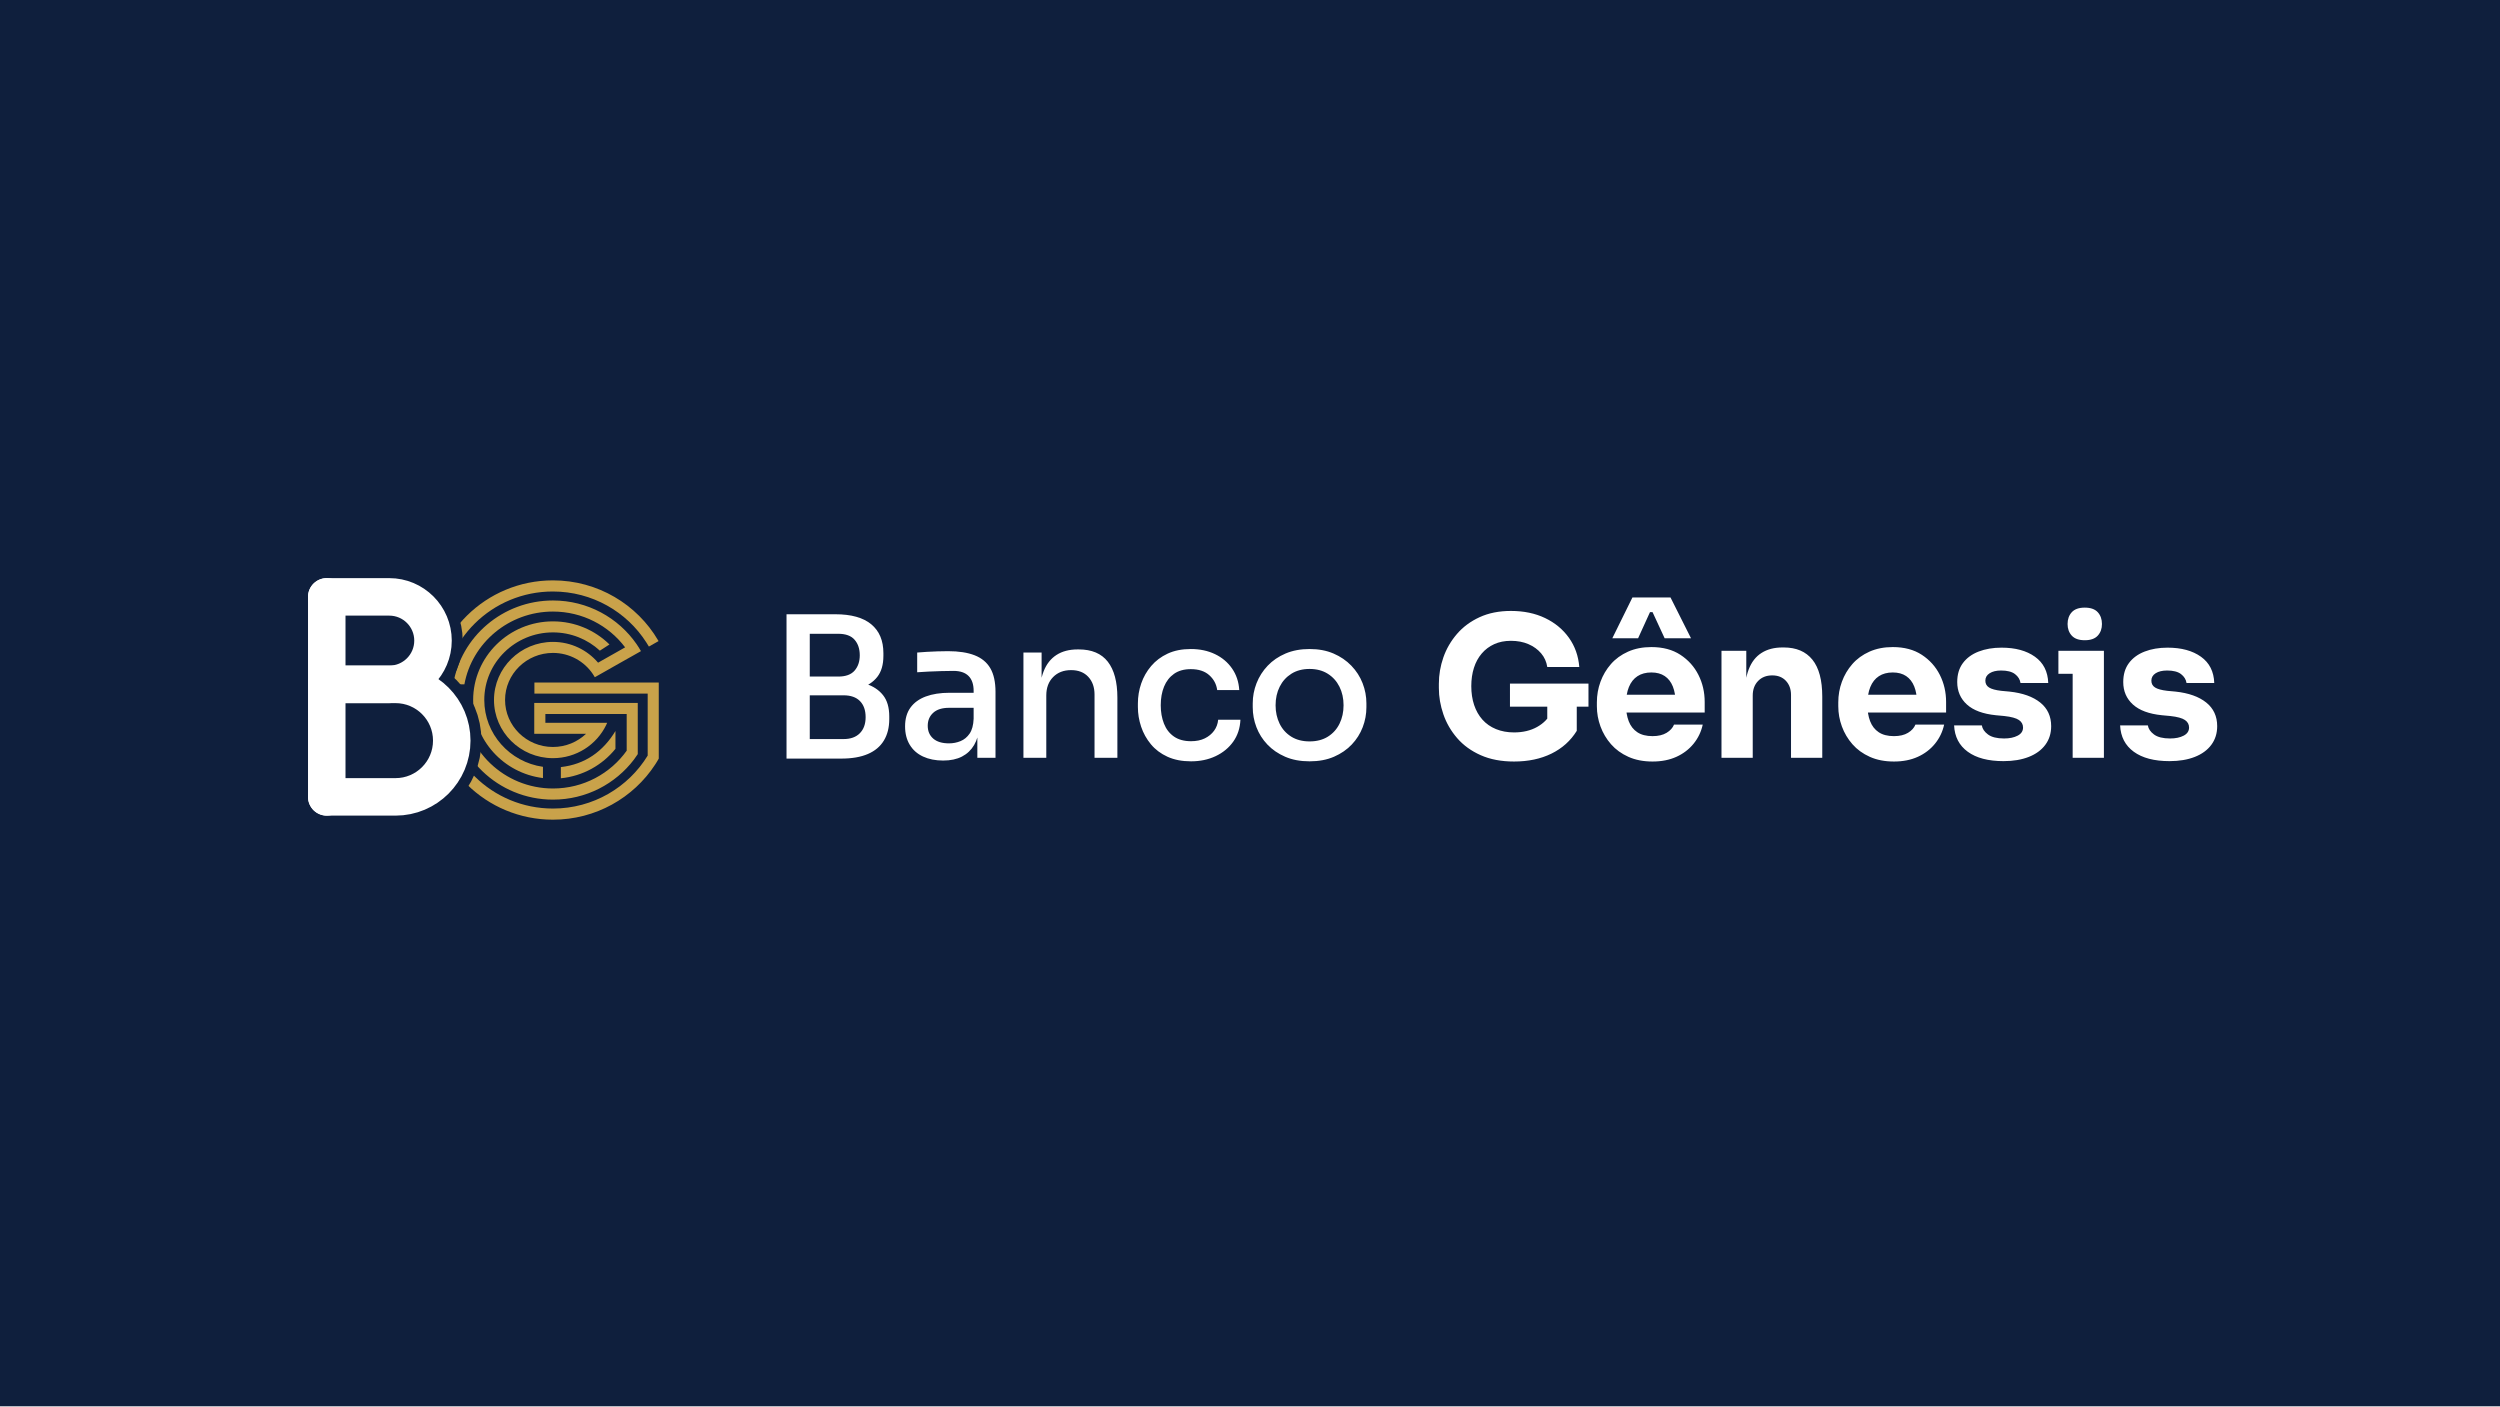
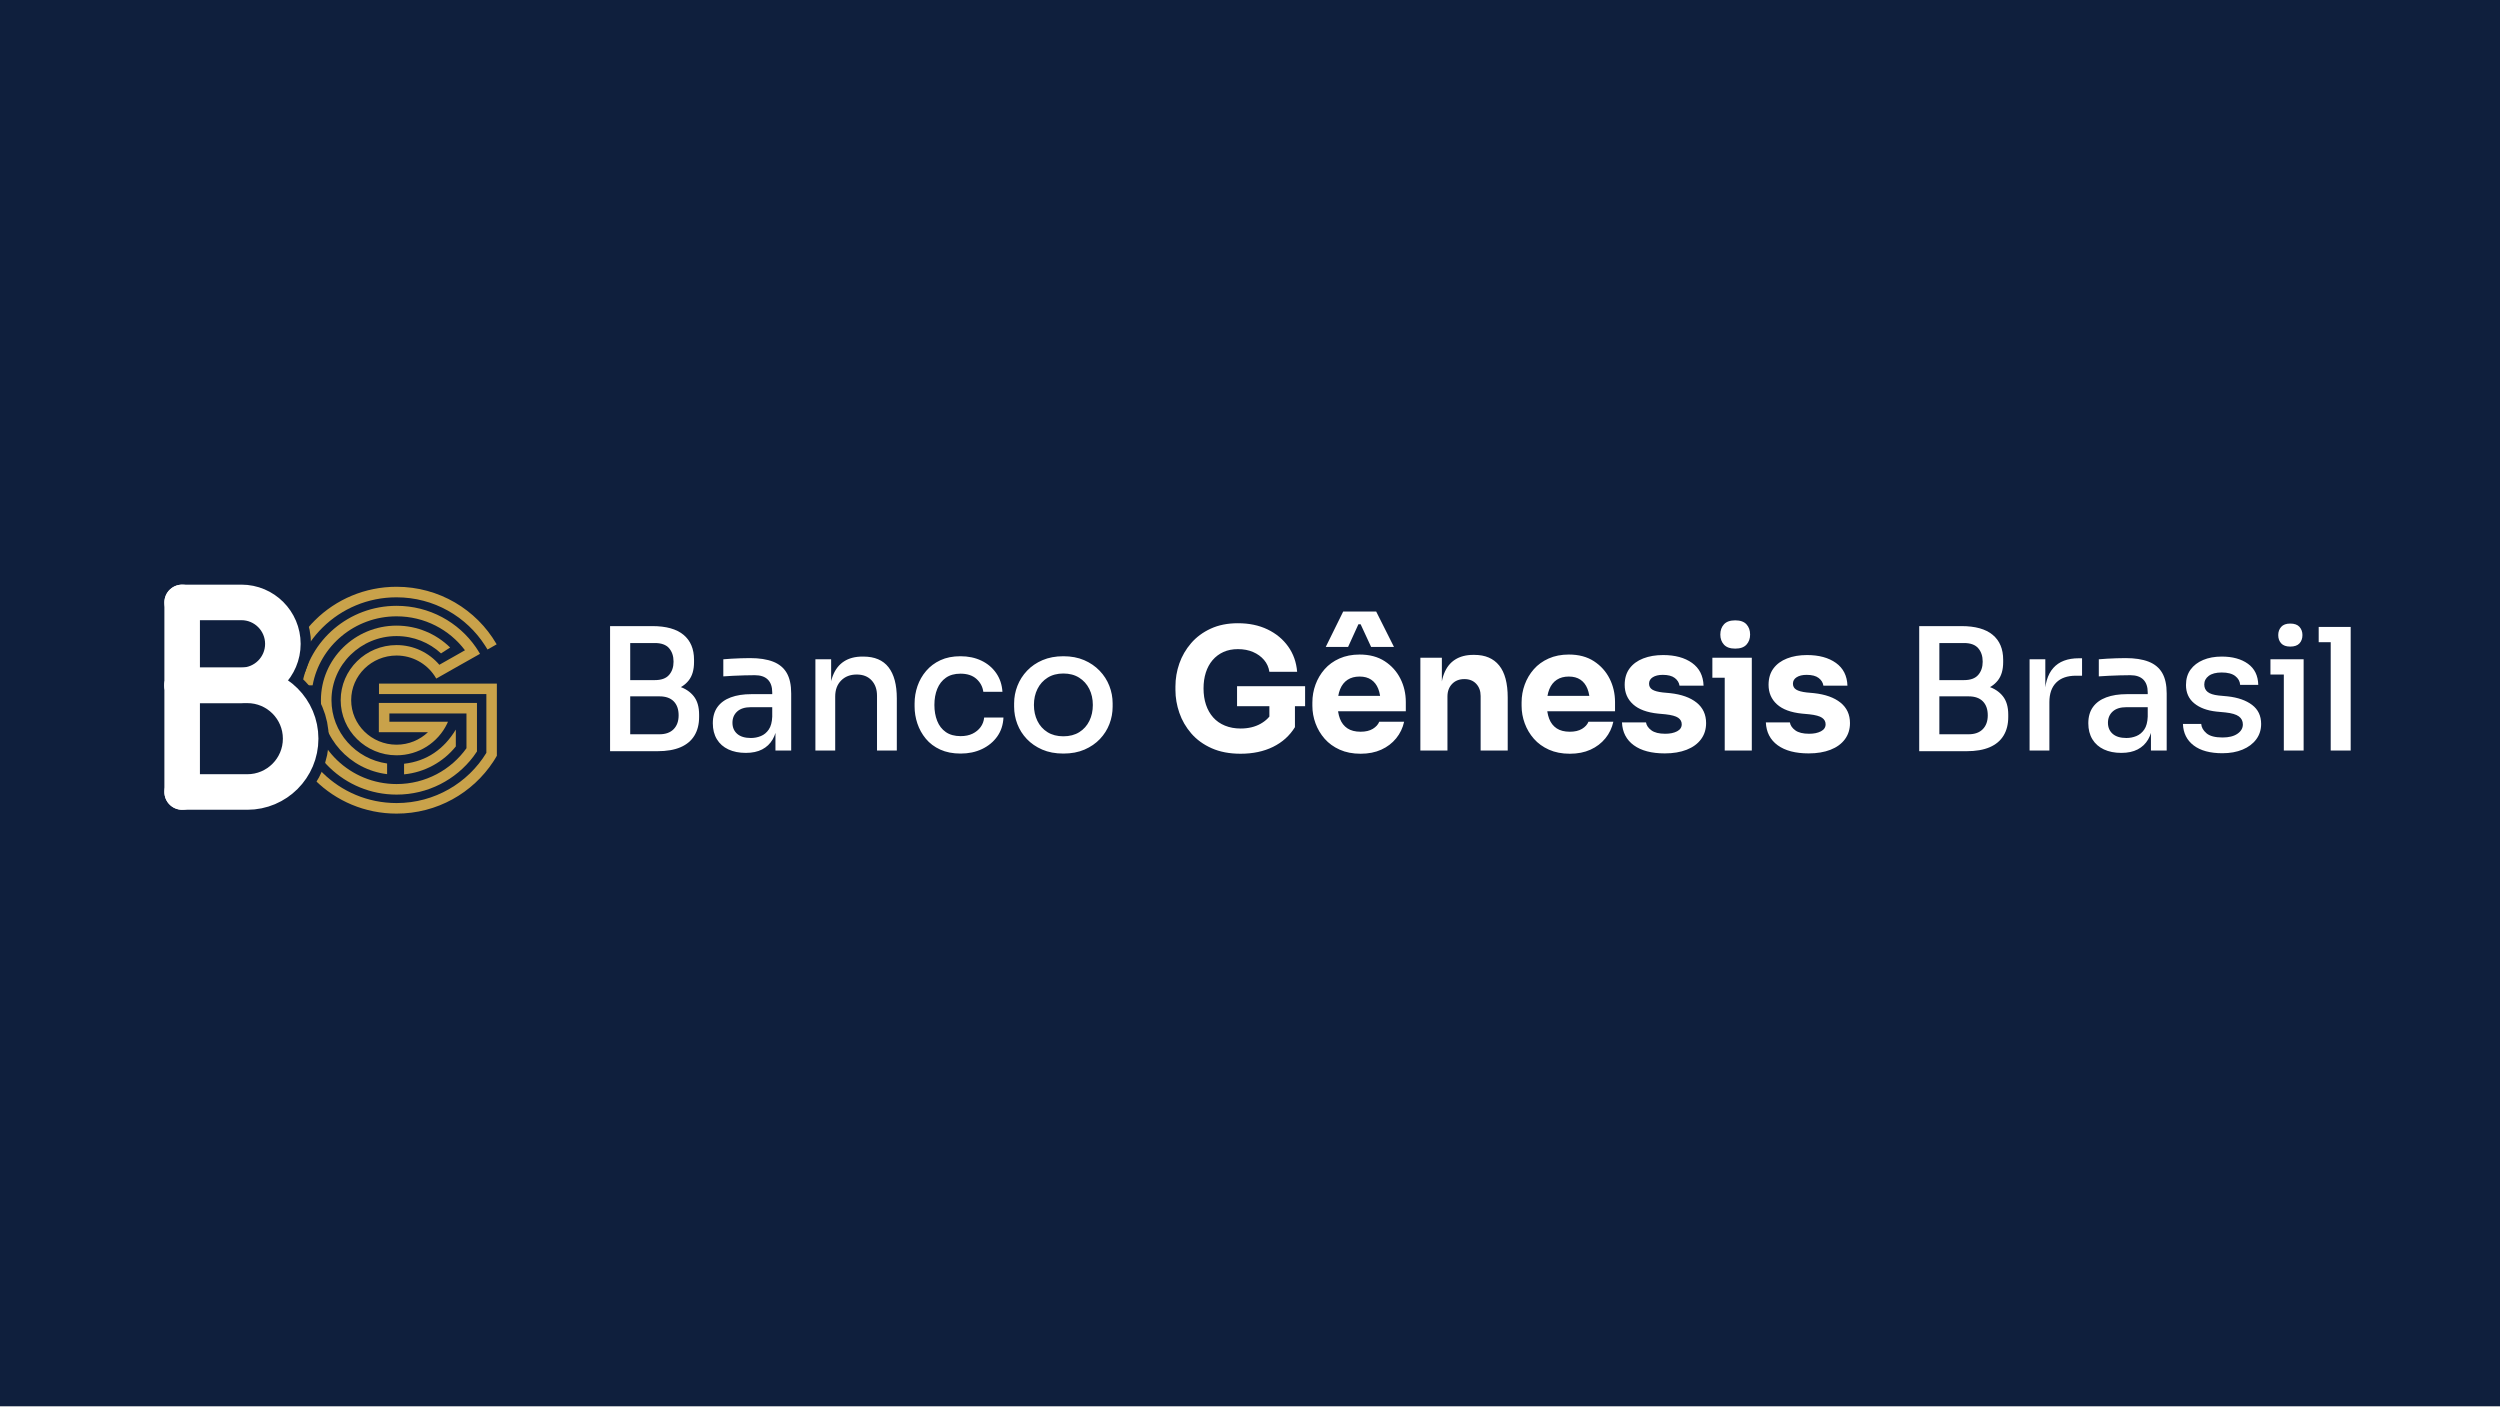
<svg xmlns="http://www.w3.org/2000/svg" width="3840" height="2160" viewBox="0 0 3840 2160">
  <rect width="3840" height="2160" fill="#0f1f3d" />
-   <g transform="translate(425.1,840.0) scale(4.8)">
-     <mask id="m16">
+   <g transform="translate(206.99,852.5) scale(4.55)">
+     <mask id="m26">
      <rect x="-10" y="-10" width="160" height="120" fill="white" />
      <g fill="none" stroke="black" stroke-width="19" stroke-linecap="round" stroke-linejoin="round">
        <path d="M16 16 V80" />
        <path d="M16 16 H36 a14 14 0 0 1 0 28 H16" />
        <path d="M16 44 H38 a18 18 0 0 1 0 36 H16" />
      </g>
    </mask>
-     <g mask="url(#m16)">
+     <g mask="url(#m26)">
      <g transform="translate(44,6) scale(0.16797)" fill="#c9a24a">
        <path d="M279.3,383.8v21.3c42-4.1,79.1-25.2,104-56.1v-33.9C359.8,353.9,325.6,378.6,279.3,383.8z M264.2,106.2 c-83.8,0-152,67.2-152,149.8c0,76.3,58.1,139.5,133,148.7v-21.4c-63.2-9-111.8-62.8-111.8-127.4c0-71,58.7-128.7,130.8-128.7 c34.5,0,66,13.2,89.4,34.8l18.3-11.8C344.3,123.1,306.2,106.2,264.2,106.2z" />
        <path d="M465.8,222.7v145c-2.2,4-4.7,7.9-7.2,11.8c-41.2,62.8-112.9,104.5-194.4,104.5 c-127.5,0-231.3-102.2-231.3-228c0-125.7,103.8-227.9,231.3-227.9c85.5,0,160.4,46,200.4,114.3c0.3,0.5,0.5,0.9,0.8,1.4 l-18.4,10.4c-1.6-2.7-3.2-5.3-4.9-7.9c-37.2-58.2-103.1-97-178-97C148.4,49.2,54.1,142,54.1,256c0,114,94.3,206.8,210.2,206.8 c76.5,0,143.6-40.5,180.4-100.9V243.8H228.9v-21.1H465.8z" />
        <path d="M228.7,261.6h197.1v97.5c-2.3,3.5-4.7,6.9-7.2,10.3c-35.1,46.3-91.2,76.4-154.3,76.4 c-104.7,0-190.2-82.9-192.4-185.6h21.1c2.3,91,78.3,164.4,171.3,164.4c58.1,0,109.6-28.6,140.6-72.3l-0.2-0.3v-69.3H249.8v16.7 h117.7c-0.6,1.4-1.3,2.9-1.9,4.3c-18.1,37.3-56.7,63.1-101.4,63.1c-61.9,0-112.3-49.7-112.3-110.8c0-61.1,50.4-110.7,112.3-110.7 c34.5,0,65.3,15.4,86,39.6l16.2-9.2l18.6-10.5l16.7-9.5c-31.2-41.4-81.2-68.2-137.5-68.2c-84.1,0-154.3,60-168.7,138.7H74.2 c14.5-90.5,94.3-159.8,190.1-159.8c66.1,0,124.5,33,159.2,83.1c3,4.4,5.8,8.8,8.4,13.4l-18.4,10.4l-16.7,9.4l-18.4,10.4l-16,9.1 L344,212.6c-1.1-2-2.3-3.9-3.6-5.8c-16.3-24.4-44.4-40.5-76.2-40.5c-50.3,0-91.2,40.2-91.2,89.6c0,49.4,40.9,89.6,91.2,89.6 c24.5,0,46.7-9.6,63.1-25.1h-98.7V261.6z" />
      </g>
    </g>
    <g fill="none" stroke="#ffffff" stroke-width="12" stroke-linecap="round" stroke-linejoin="round">
      <path d="M16 16 V80" />
      <path d="M16 16 H36 a14 14 0 0 1 0 28 H16" />
      <path d="M16 44 H38 a18 18 0 0 1 0 36 H16" />
    </g>
  </g>
-   <path fill="#ffffff" d="M1237.8 1165.2V1135.2H1295.7Q1311.9 1135.2 1320.75 1126.2Q1329.6 1117.2 1329.6 1101.6Q1329.6 1085.7 1320.9 1076.85Q1312.2 1068.0 1295.7 1068.0H1237.8V1045.2H1292.1Q1313.7 1045.2 1330.2 1050.45Q1346.7 1055.7 1356.3 1067.7Q1365.9 1079.7 1365.9 1100.4V1104.6Q1365.9 1123.8 1357.65 1137.45Q1349.4 1151.1 1333.05 1158.15Q1316.7 1165.2 1292.1 1165.2ZM1208.1 1165.2V943.5H1243.8V1165.2ZM1237.8 1061.7V1039.2H1287.6Q1304.7 1039.2 1312.65 1030.05Q1320.6 1020.9 1320.6 1006.5Q1320.6 991.8 1312.65 982.65Q1304.7 973.5 1287.6 973.5H1237.8V943.5H1283.1Q1319.7 943.5 1338.3 958.95Q1356.9 974.4 1356.9 1003.2V1007.4Q1356.9 1027.8 1347.45 1039.8Q1338 1051.8 1321.35 1056.75Q1304.7 1061.7 1283.1 1061.7Z M1501.2 1164.0V1115.7H1495.5V1061.1Q1495.5 1046.1 1487.7 1038.3Q1479.9 1030.5 1464.6 1030.5Q1456.2 1030.5 1446.0 1030.8Q1435.8 1031.1 1426.05 1031.55Q1416.3 1032.0 1408.8 1032.6V1002.3Q1415.4 1001.7 1423.35 1001.25Q1431.3 1000.8 1439.85 1000.5Q1448.4 1000.2 1456.2 1000.2Q1480.8 1000.2 1497.0 1006.5Q1513.2 1012.8 1521.15 1026.45Q1529.1 1040.1 1529.1 1062.9V1164.0ZM1448.7 1168.2Q1431 1168.2 1417.8 1162.05Q1404.6 1155.9 1397.4 1144.05Q1390.2 1132.2 1390.2 1115.7Q1390.2 1098.3 1398.45 1086.9Q1406.7 1075.5 1422.0 1069.8Q1437.3 1064.1 1458.6 1064.1H1499.1V1087.2H1457.7Q1441.8 1087.2 1433.4 1094.85Q1425 1102.5 1425 1114.8Q1425 1127.1 1433.4 1134.45Q1441.8 1141.8 1457.7 1141.8Q1467 1141.8 1475.4 1138.35Q1483.8 1134.9 1489.35 1126.8Q1494.9 1118.7 1495.5 1104.0L1504.5 1115.7Q1503 1132.8 1496.25 1144.35Q1489.5 1155.9 1477.65 1162.05Q1465.8 1168.2 1448.7 1168.2Z M1572 1164.0V1002.3H1599.9V1071.6H1596.6Q1596.6 1047.6 1603.05 1031.1Q1609.5 1014.6 1622.7 1006.05Q1635.9 997.5 1655.4 997.5H1656.9Q1686.9 997.5 1701.6 1016.4Q1716.3 1035.3 1716.3 1071.6V1164.0H1681.2V1066.8Q1681.2 1050.0 1671.6 1039.65Q1662 1029.3 1645.2 1029.3Q1628.1 1029.3 1617.6 1039.95Q1607.1 1050.6 1607.1 1068.3V1164.0Z M1829.4 1169.4Q1808.7 1169.4 1793.25 1162.35Q1777.8 1155.3 1767.75 1143.15Q1757.7 1131.0 1752.75 1116.15Q1747.8 1101.3 1747.8 1086.0V1080.6Q1747.8 1064.7 1752.9 1049.85Q1758 1035.0 1768.2 1023.0Q1778.4 1011.0 1793.55 1003.95Q1808.7 996.9 1829.1 996.9Q1849.8 996.9 1866.15 1004.7Q1882.5 1012.5 1892.4 1026.75Q1902.3 1041.0 1903.5 1059.9H1869.6Q1867.8 1046.4 1857.45 1037.1Q1847.1 1027.8 1829.1 1027.8Q1813.5 1027.8 1803.3 1035.0Q1793.1 1042.2 1788.0 1054.65Q1782.9 1067.1 1782.9 1083.3Q1782.9 1098.9 1787.85 1111.5Q1792.8 1124.1 1803.15 1131.3Q1813.5 1138.5 1829.4 1138.5Q1841.7 1138.5 1850.55 1134.15Q1859.4 1129.8 1864.8 1122.45Q1870.2 1115.1 1871.1 1105.5H1905.3Q1904.4 1125.0 1894.2 1139.25Q1884 1153.5 1867.2 1161.45Q1850.4 1169.4 1829.4 1169.4Z M2011.5 1169.4Q1990.2 1169.4 1974.0 1162.35Q1957.8 1155.3 1946.7 1143.6Q1935.6 1131.9 1929.9 1117.05Q1924.2 1102.2 1924.2 1086.3V1080.3Q1924.2 1064.4 1930.05 1049.4Q1935.9 1034.4 1947.15 1022.55Q1958.4 1010.7 1974.6 1003.8Q1990.8 996.9 2011.5 996.9Q2032.2 996.9 2048.25 1003.8Q2064.3 1010.7 2075.7 1022.55Q2087.1 1034.4 2092.95 1049.4Q2098.8 1064.4 2098.8 1080.3V1086.3Q2098.8 1102.2 2093.1 1117.05Q2087.4 1131.9 2076.3 1143.6Q2065.2 1155.3 2049.0 1162.35Q2032.8 1169.4 2011.5 1169.4ZM2011.5 1138.8Q2028.0 1138.8 2039.7 1131.45Q2051.4 1124.1 2057.55 1111.5Q2063.7 1098.9 2063.7 1083.3Q2063.7 1067.4 2057.4 1054.8Q2051.1 1042.2 2039.4 1034.85Q2027.7 1027.5 2011.5 1027.5Q1995.3 1027.5 1983.6 1034.85Q1971.9 1042.2 1965.6 1054.8Q1959.3 1067.4 1959.3 1083.3Q1959.3 1098.9 1965.45 1111.5Q1971.6 1124.1 1983.3 1131.45Q1995.0 1138.8 2011.5 1138.8Z" />
-   <path fill="#ffffff" d="M2325.6 1169.7Q2296.2 1169.7 2274.3 1159.95Q2252.4 1150.2 2238.15 1133.7Q2223.9 1117.2 2217.0 1097.1Q2210.1 1077.0 2210.1 1056.9V1050.3Q2210.1 1029.6 2217.0 1009.8Q2223.9 990.0 2237.85 973.8Q2251.8 957.6 2272.65 948.0Q2293.5 938.4 2320.8 938.4Q2350.5 938.4 2373.3 949.35Q2396.1 960.3 2409.9 979.65Q2423.7 999.0 2425.8 1024.5H2376.6Q2374.8 1012.5 2367.15 1003.5Q2359.5 994.5 2347.65 989.4Q2335.8 984.3 2320.8 984.3Q2306.4 984.3 2295.15 989.4Q2283.9 994.5 2275.95 1003.8Q2268.0 1013.1 2263.95 1025.85Q2259.9 1038.6 2259.9 1053.9Q2259.9 1069.8 2264.25 1082.85Q2268.6 1095.9 2277.0 1105.35Q2285.4 1114.8 2297.85 1119.9Q2310.3 1125.0 2325.6 1125.0Q2346.0 1125.0 2361.0 1116.6Q2376.0 1108.2 2382.6 1094.4L2376.6 1128.0V1075.8H2421.9V1122.6Q2407.8 1145.4 2383.05 1157.55Q2358.3 1169.7 2325.6 1169.7ZM2319.3 1085.4V1050.0H2439.9V1085.4Z M2538.3 1169.7Q2517.3 1169.7 2501.25 1162.5Q2485.2 1155.3 2474.55 1143.15Q2463.9 1131.0 2458.35 1115.85Q2452.8 1100.7 2452.8 1084.8V1078.8Q2452.8 1062.3 2458.35 1047.15Q2463.9 1032.0 2474.4 1020.0Q2484.9 1008.0 2500.65 1000.95Q2516.4 993.9 2536.5 993.9Q2562.9 993.9 2581.05 1005.75Q2599.2 1017.6 2608.8 1036.65Q2618.4 1055.7 2618.4 1078.2V1094.4H2472.9V1067.1H2589.3L2573.7 1079.7Q2573.7 1065.0 2569.5 1054.5Q2565.3 1044.0 2557.05 1038.45Q2548.8 1032.9 2536.5 1032.9Q2523.9 1032.9 2515.2 1038.6Q2506.5 1044.3 2502.0 1055.25Q2497.5 1066.2 2497.5 1082.1Q2497.5 1096.8 2501.7 1107.75Q2505.9 1118.7 2514.9 1124.7Q2523.9 1130.7 2538.3 1130.7Q2551.5 1130.7 2559.9 1125.6Q2568.3 1120.5 2571.3 1113.0H2615.4Q2611.8 1129.5 2601.3 1142.4Q2590.8 1155.3 2574.9 1162.5Q2559.0 1169.7 2538.3 1169.7ZM2476.5 980.4 2507.4 917.7H2565.9L2597.4 980.4H2556.9L2538.3 940.2H2534.4L2516.1 980.4Z M2644.2 1164.0V999.6H2682.3V1070.1H2679.6Q2679.6 1044.9 2686.05 1028.1Q2692.5 1011.3 2705.7 1002.9Q2718.9 994.5 2737.8 994.5H2739.9Q2768.7 994.5 2783.85 1013.25Q2799 1032.0 2799 1070.1V1164.0H2751V1067.4Q2751 1054.2 2743.2 1045.8Q2735.4 1037.4 2722.2 1037.4Q2708.7 1037.4 2700.45 1045.95Q2692.2 1054.5 2692.2 1068.3V1164.0Z M2909.1 1169.7Q2888.1 1169.7 2872.05 1162.5Q2856 1155.3 2845.35 1143.15Q2834.7 1131.0 2829.15 1115.85Q2823.6 1100.7 2823.6 1084.8V1078.8Q2823.6 1062.3 2829.15 1047.15Q2834.7 1032.0 2845.2 1020.0Q2855.7 1008.0 2871.45 1000.95Q2887.2 993.9 2907.3 993.9Q2933.7 993.9 2951.85 1005.75Q2970 1017.6 2979.6 1036.65Q2989.2 1055.7 2989.2 1078.2V1094.4H2843.7V1067.1H2960.1L2944.5 1079.7Q2944.5 1065.0 2940.3 1054.5Q2936.1 1044.0 2927.85 1038.45Q2919.6 1032.9 2907.3 1032.9Q2894.7 1032.9 2886.0 1038.6Q2877.3 1044.3 2872.8 1055.25Q2868.3 1066.2 2868.3 1082.1Q2868.3 1096.8 2872.5 1107.75Q2876.7 1118.7 2885.7 1124.7Q2894.7 1130.7 2909.1 1130.7Q2922.3 1130.7 2930.7 1125.6Q2939.1 1120.5 2942.1 1113.0H2986.2Q2982.6 1129.5 2972.1 1142.4Q2961.6 1155.3 2945.7 1162.5Q2929.8 1169.7 2909.1 1169.7Z M3077.4 1169.1Q3042.3 1169.1 3022.5 1154.7Q3002.7 1140.3 3001.5 1114.2H3044.1Q3045.3 1122.0 3053.55 1128.15Q3061.8 1134.3 3078.3 1134.3Q3090.9 1134.3 3099.15 1129.95Q3107.4 1125.6 3107.4 1117.5Q3107.4 1110.3 3101.1 1105.95Q3094.8 1101.6 3078.6 1099.8L3065.7 1098.6Q3036 1095.6 3021.15 1082.1Q3006.3 1068.6 3006.3 1047.6Q3006.3 1030.2 3015 1018.5Q3023.7 1006.8 3039.15 1000.8Q3054.6 994.8 3074.4 994.8Q3106.2 994.8 3125.7 1008.75Q3145.2 1022.7 3146.1 1049.1H3103.5Q3102.3 1041.0 3095.1 1035.45Q3087.9 1029.9 3073.8 1029.9Q3062.7 1029.9 3056.1 1034.1Q3049.5 1038.3 3049.5 1045.5Q3049.5 1052.4 3055.2 1056.0Q3060.9 1059.6 3073.8 1061.1L3086.7 1062.3Q3117 1065.6 3133.8 1079.1Q3150.6 1092.6 3150.6 1115.4Q3150.6 1131.9 3141.6 1144.05Q3132.6 1156.2 3116.1 1162.65Q3099.6 1169.1 3077.4 1169.1Z M3183.6 1164.0V999.6H3231.6V1164.0ZM3161.7 1035.0V999.6H3231.6V1035.0ZM3202.2 983.4Q3188.7 983.4 3182.25 976.35Q3175.8 969.3 3175.8 958.5Q3175.8 947.4 3182.25 940.35Q3188.7 933.3 3202.2 933.3Q3215.7 933.3 3222.15 940.35Q3228.6 947.4 3228.6 958.5Q3228.6 969.3 3222.15 976.35Q3215.7 983.4 3202.2 983.4Z M3332.4 1169.1Q3297.3 1169.1 3277.5 1154.7Q3257.7 1140.3 3256.5 1114.2H3299.1Q3300.3 1122.0 3308.55 1128.15Q3316.8 1134.3 3333.3 1134.3Q3345.9 1134.3 3354.15 1129.95Q3362.4 1125.6 3362.4 1117.5Q3362.4 1110.3 3356.1 1105.95Q3349.8 1101.6 3333.6 1099.8L3320.7 1098.6Q3291 1095.6 3276.15 1082.1Q3261.3 1068.6 3261.3 1047.6Q3261.3 1030.2 3270 1018.5Q3278.7 1006.8 3294.15 1000.8Q3309.6 994.8 3329.4 994.8Q3361.2 994.8 3380.7 1008.75Q3400.2 1022.7 3401.1 1049.1H3358.5Q3357.3 1041.0 3350.1 1035.45Q3342.9 1029.9 3328.8 1029.9Q3317.7 1029.9 3311.1 1034.1Q3304.5 1038.3 3304.5 1045.5Q3304.5 1052.4 3310.2 1056.0Q3315.9 1059.6 3328.8 1061.1L3341.7 1062.3Q3372 1065.6 3388.8 1079.1Q3405.6 1092.6 3405.6 1115.4Q3405.6 1131.9 3396.6 1144.05Q3387.6 1156.2 3371.1 1162.65Q3354.6 1169.1 3332.4 1169.1Z" />
+   <path fill="#ffffff" d="M962.81 1153.84V1127.84H1012.99Q1027.03 1127.84 1034.7 1120.04Q1042.37 1112.24 1042.37 1098.72Q1042.37 1084.94 1034.83 1077.27Q1027.29 1069.6 1012.99 1069.6H962.81V1049.84H1009.87Q1028.59 1049.84 1042.89 1054.39Q1057.19 1058.94 1065.51 1069.34Q1073.83 1079.74 1073.83 1097.68V1101.32Q1073.83 1117.96 1066.68 1129.79Q1059.53 1141.62 1045.36 1147.73Q1031.19 1153.84 1009.87 1153.84ZM937.07 1153.84V961.7H968.01V1153.84ZM962.81 1064.14V1044.64H1005.97Q1020.79 1044.64 1027.68 1036.71Q1034.57 1028.78 1034.57 1016.3Q1034.57 1003.56 1027.68 995.63Q1020.79 987.7 1005.97 987.7H962.81V961.7H1002.07Q1033.79 961.7 1049.91 975.09Q1066.03 988.48 1066.03 1013.44V1017.08Q1066.03 1034.76 1057.84 1045.16Q1049.65 1055.56 1035.22 1059.85Q1020.79 1064.14 1002.07 1064.14Z M1191.09 1152.8V1110.94H1186.15V1063.62Q1186.15 1050.62 1179.39 1043.86Q1172.63 1037.1 1159.37 1037.1Q1152.09 1037.1 1143.25 1037.36Q1134.41 1037.62 1125.96 1038.01Q1117.51 1038.4 1111.01 1038.92V1012.66Q1116.73 1012.14 1123.62 1011.75Q1130.51 1011.36 1137.92 1011.1Q1145.33 1010.84 1152.09 1010.84Q1173.41 1010.84 1187.45 1016.3Q1201.49 1021.76 1208.38 1033.59Q1215.27 1045.42 1215.27 1065.18V1152.8ZM1145.59 1156.44Q1130.25 1156.44 1118.81 1151.11Q1107.37 1145.78 1101.13 1135.51Q1094.89 1125.24 1094.89 1110.94Q1094.89 1095.86 1102.04 1085.98Q1109.19 1076.1 1122.45 1071.16Q1135.71 1066.22 1154.17 1066.22H1189.27V1086.24H1153.39Q1139.61 1086.24 1132.33 1092.87Q1125.05 1099.5 1125.05 1110.16Q1125.05 1120.82 1132.33 1127.19Q1139.61 1133.56 1153.39 1133.56Q1161.45 1133.56 1168.73 1130.57Q1176.01 1127.58 1180.82 1120.56Q1185.63 1113.54 1186.15 1100.8L1193.95 1110.94Q1192.65 1125.76 1186.8 1135.77Q1180.95 1145.78 1170.68 1151.11Q1160.41 1156.44 1145.59 1156.44Z M1252.45 1152.8V1012.66H1276.63V1072.72H1273.77Q1273.77 1051.92 1279.36 1037.62Q1284.95 1023.32 1296.39 1015.91Q1307.83 1008.5 1324.73 1008.5H1326.03Q1352.03 1008.5 1364.77 1024.88Q1377.51 1041.26 1377.51 1072.72V1152.8H1347.09V1068.56Q1347.09 1054.0 1338.77 1045.03Q1330.45 1036.06 1315.89 1036.06Q1301.07 1036.06 1291.97 1045.29Q1282.87 1054.52 1282.87 1069.86V1152.8Z M1475.53 1157.48Q1457.59 1157.48 1444.2 1151.37Q1430.81 1145.26 1422.1 1134.73Q1413.39 1124.2 1409.1 1111.33Q1404.81 1098.46 1404.81 1085.2V1080.52Q1404.81 1066.74 1409.23 1053.87Q1413.65 1041.0 1422.49 1030.6Q1431.33 1020.2 1444.46 1014.09Q1457.59 1007.98 1475.27 1007.98Q1493.21 1007.98 1507.38 1014.74Q1521.55 1021.5 1530.13 1033.85Q1538.71 1046.2 1539.75 1062.58H1510.37Q1508.81 1050.88 1499.84 1042.82Q1490.87 1034.76 1475.27 1034.76Q1461.75 1034.76 1452.91 1041.0Q1444.07 1047.24 1439.65 1058.03Q1435.23 1068.82 1435.23 1082.86Q1435.23 1096.38 1439.52 1107.3Q1443.81 1118.22 1452.78 1124.46Q1461.75 1130.7 1475.53 1130.7Q1486.19 1130.7 1493.86 1126.93Q1501.53 1123.16 1506.21 1116.79Q1510.89 1110.42 1511.67 1102.1H1541.31Q1540.53 1119.0 1531.69 1131.35Q1522.85 1143.7 1508.29 1150.59Q1493.73 1157.48 1475.53 1157.48Z M1633.35 1157.48Q1614.89 1157.48 1600.85 1151.37Q1586.81 1145.26 1577.19 1135.12Q1567.57 1124.98 1562.63 1112.11Q1557.69 1099.24 1557.69 1085.46V1080.26Q1557.69 1066.48 1562.76 1053.48Q1567.83 1040.48 1577.58 1030.21Q1587.33 1019.94 1601.37 1013.96Q1615.41 1007.98 1633.35 1007.98Q1651.29 1007.98 1665.2 1013.96Q1679.11 1019.94 1688.99 1030.21Q1698.87 1040.48 1703.94 1053.48Q1709.01 1066.48 1709.01 1080.26V1085.46Q1709.01 1099.24 1704.07 1112.11Q1699.13 1124.98 1689.51 1135.12Q1679.89 1145.26 1665.85 1151.37Q1651.81 1157.48 1633.35 1157.48ZM1633.35 1130.96Q1647.65 1130.96 1657.79 1124.59Q1667.93 1118.22 1673.26 1107.3Q1678.59 1096.38 1678.59 1082.86Q1678.59 1069.08 1673.13 1058.16Q1667.67 1047.24 1657.53 1040.87Q1647.39 1034.5 1633.35 1034.5Q1619.31 1034.5 1609.17 1040.87Q1599.03 1047.24 1593.57 1058.16Q1588.11 1069.08 1588.11 1082.86Q1588.11 1096.38 1593.44 1107.3Q1598.77 1118.22 1608.91 1124.59Q1619.05 1130.96 1633.35 1130.96Z" />
+   <path fill="#ffffff" d="M1905.57 1157.74Q1880.09 1157.74 1861.11 1149.29Q1842.13 1140.84 1829.78 1126.54Q1817.43 1112.24 1811.45 1094.82Q1805.47 1077.4 1805.47 1059.98V1054.26Q1805.47 1036.32 1811.45 1019.16Q1817.43 1002.0 1829.52 987.96Q1841.61 973.92 1859.68 965.6Q1877.75 957.28 1901.41 957.28Q1927.15 957.28 1946.91 966.77Q1966.67 976.26 1978.63 993.03Q1990.59 1009.8 1992.41 1031.9H1949.77Q1948.21 1021.5 1941.58 1013.7Q1934.95 1005.9 1924.68 1001.48Q1914.41 997.06 1901.41 997.06Q1888.93 997.06 1879.18 1001.48Q1869.43 1005.9 1862.54 1013.96Q1855.65 1022.02 1852.14 1033.07Q1848.63 1044.12 1848.63 1057.38Q1848.63 1071.16 1852.4 1082.47Q1856.17 1093.78 1863.45 1101.97Q1870.73 1110.16 1881.52 1114.58Q1892.31 1119.0 1905.57 1119.0Q1923.25 1119.0 1936.25 1111.72Q1949.25 1104.44 1954.97 1092.48L1949.77 1121.6V1076.36H1989.03V1116.92Q1976.81 1136.68 1955.36 1147.21Q1933.91 1157.74 1905.57 1157.74ZM1900.11 1084.68V1054.0H2004.63V1084.68Z M2089.91 1157.74Q2071.71 1157.74 2057.8 1151.5Q2043.89 1145.26 2034.66 1134.73Q2025.43 1124.2 2020.62 1111.07Q2015.81 1097.94 2015.81 1084.16V1078.96Q2015.81 1064.66 2020.62 1051.53Q2025.43 1038.4 2034.53 1028.0Q2043.63 1017.6 2057.28 1011.49Q2070.93 1005.38 2088.35 1005.38Q2111.23 1005.38 2126.96 1015.65Q2142.69 1025.92 2151.01 1042.43Q2159.33 1058.94 2159.33 1078.44V1092.48H2033.23V1068.82H2134.11L2120.59 1079.74Q2120.59 1067.0 2116.95 1057.9Q2113.31 1048.8 2106.16 1043.99Q2099.01 1039.18 2088.35 1039.18Q2077.43 1039.18 2069.89 1044.12Q2062.35 1049.06 2058.45 1058.55Q2054.55 1068.04 2054.55 1081.82Q2054.55 1094.56 2058.19 1104.05Q2061.83 1113.54 2069.63 1118.74Q2077.43 1123.94 2089.91 1123.94Q2101.35 1123.94 2108.63 1119.52Q2115.91 1115.1 2118.51 1108.6H2156.73Q2153.61 1122.9 2144.51 1134.08Q2135.41 1145.26 2121.63 1151.5Q2107.85 1157.74 2089.91 1157.74ZM2036.35 993.68 2063.13 939.34H2113.83L2141.13 993.68H2106.03L2089.91 958.84H2086.53L2070.67 993.68Z M2181.69 1152.8V1010.32H2214.71V1071.42H2212.37Q2212.37 1049.58 2217.96 1035.02Q2223.55 1020.46 2234.99 1013.18Q2246.43 1005.9 2262.81 1005.9H2264.63Q2289.59 1005.9 2302.72 1022.15Q2315.85 1038.4 2315.85 1071.42V1152.8H2274.25V1069.08Q2274.25 1057.64 2267.49 1050.36Q2260.73 1043.08 2249.29 1043.08Q2237.59 1043.08 2230.44 1050.49Q2223.29 1057.9 2223.29 1069.86V1152.8Z M2411.27 1157.74Q2393.07 1157.74 2379.16 1151.5Q2365.25 1145.26 2356.02 1134.73Q2346.79 1124.2 2341.98 1111.07Q2337.17 1097.94 2337.17 1084.16V1078.96Q2337.17 1064.66 2341.98 1051.53Q2346.79 1038.4 2355.89 1028.0Q2364.99 1017.6 2378.64 1011.49Q2392.29 1005.38 2409.71 1005.38Q2432.59 1005.38 2448.32 1015.65Q2464.05 1025.92 2472.37 1042.43Q2480.69 1058.94 2480.69 1078.44V1092.48H2354.59V1068.82H2455.47L2441.95 1079.74Q2441.95 1067.0 2438.31 1057.9Q2434.67 1048.8 2427.52 1043.99Q2420.37 1039.18 2409.71 1039.18Q2398.79 1039.18 2391.25 1044.12Q2383.71 1049.06 2379.81 1058.55Q2375.91 1068.04 2375.91 1081.82Q2375.91 1094.56 2379.55 1104.05Q2383.19 1113.54 2390.99 1118.74Q2398.79 1123.94 2411.27 1123.94Q2422.71 1123.94 2429.99 1119.52Q2437.27 1115.1 2439.87 1108.6H2478.09Q2474.97 1122.9 2465.87 1134.08Q2456.77 1145.26 2442.99 1151.5Q2429.21 1157.74 2411.27 1157.74Z M2557.13 1157.22Q2526.71 1157.22 2509.55 1144.74Q2492.39 1132.26 2491.35 1109.64H2528.27Q2529.31 1116.4 2536.46 1121.73Q2543.61 1127.06 2557.91 1127.06Q2568.83 1127.06 2575.98 1123.29Q2583.13 1119.52 2583.13 1112.5Q2583.13 1106.26 2577.67 1102.49Q2572.21 1098.72 2558.17 1097.16L2546.99 1096.12Q2521.25 1093.52 2508.38 1081.82Q2495.51 1070.12 2495.51 1051.92Q2495.51 1036.84 2503.05 1026.7Q2510.59 1016.56 2523.98 1011.36Q2537.37 1006.16 2554.53 1006.16Q2582.09 1006.16 2598.99 1018.25Q2615.89 1030.34 2616.67 1053.22H2579.75Q2578.71 1046.2 2572.47 1041.39Q2566.23 1036.58 2554.01 1036.58Q2544.39 1036.58 2538.67 1040.22Q2532.95 1043.86 2532.95 1050.1Q2532.95 1056.08 2537.89 1059.2Q2542.83 1062.32 2554.01 1063.62L2565.19 1064.66Q2591.45 1067.52 2606.01 1079.22Q2620.57 1090.92 2620.57 1110.68Q2620.57 1124.98 2612.77 1135.51Q2604.97 1146.04 2590.67 1151.63Q2576.37 1157.22 2557.13 1157.22Z M2649.17 1152.8V1010.32H2690.77V1152.8ZM2630.19 1041.0V1010.32H2690.77V1041.0ZM2665.29 996.28Q2653.59 996.28 2648 990.17Q2642.41 984.06 2642.41 974.7Q2642.41 965.08 2648 958.97Q2653.59 952.86 2665.29 952.86Q2676.99 952.86 2682.58 958.97Q2688.17 965.08 2688.17 974.7Q2688.17 984.06 2682.58 990.17Q2676.99 996.28 2665.29 996.28Z M2778.13 1157.22Q2747.71 1157.22 2730.55 1144.74Q2713.39 1132.26 2712.35 1109.64H2749.27Q2750.31 1116.4 2757.46 1121.73Q2764.61 1127.06 2778.91 1127.06Q2789.83 1127.06 2796.98 1123.29Q2804.13 1119.52 2804.13 1112.5Q2804.13 1106.26 2798.67 1102.49Q2793.21 1098.72 2779.17 1097.16L2767.99 1096.12Q2742.25 1093.52 2729.38 1081.82Q2716.51 1070.12 2716.51 1051.92Q2716.51 1036.84 2724.05 1026.7Q2731.59 1016.56 2744.98 1011.36Q2758.37 1006.16 2775.53 1006.16Q2803.09 1006.16 2819.99 1018.25Q2836.89 1030.34 2837.67 1053.22H2800.75Q2799.71 1046.2 2793.47 1041.39Q2787.23 1036.58 2775.01 1036.58Q2765.39 1036.58 2759.67 1040.22Q2753.95 1043.86 2753.95 1050.1Q2753.95 1056.08 2758.89 1059.2Q2763.83 1062.32 2775.01 1063.62L2786.19 1064.66Q2812.45 1067.52 2827.01 1079.22Q2841.57 1090.92 2841.57 1110.68Q2841.57 1124.98 2833.77 1135.51Q2825.97 1146.04 2811.67 1151.63Q2797.37 1157.22 2778.13 1157.22Z" />
+   <path fill="#ffffff" d="M2973.65 1153.84V1127.84H3023.83Q3037.87 1127.84 3045.54 1120.04Q3053.21 1112.24 3053.21 1098.72Q3053.21 1084.94 3045.67 1077.27Q3038.13 1069.6 3023.83 1069.6H2973.65V1049.84H3020.71Q3039.43 1049.84 3053.73 1054.39Q3068.03 1058.94 3076.35 1069.34Q3084.67 1079.74 3084.67 1097.68V1101.32Q3084.67 1117.96 3077.52 1129.79Q3070.37 1141.62 3056.2 1147.73Q3042.03 1153.84 3020.71 1153.84ZM2947.91 1153.84V961.7H2978.85V1153.84ZM2973.65 1064.14V1044.64H3016.81Q3031.63 1044.64 3038.52 1036.71Q3045.41 1028.78 3045.41 1016.3Q3045.41 1003.56 3038.52 995.63Q3031.63 987.7 3016.81 987.7H2973.65V961.7H3012.91Q3044.63 961.7 3060.75 975.09Q3076.87 988.48 3076.87 1013.44V1017.08Q3076.87 1034.76 3068.68 1045.16Q3060.49 1055.56 3046.06 1059.85Q3031.63 1064.14 3012.91 1064.14Z M3117.43 1152.8V1012.66H3141.61V1071.16H3140.57Q3140.57 1041.0 3153.83 1026.05Q3167.09 1011.1 3193.09 1011.1H3198.03V1037.88H3188.67Q3168.91 1037.88 3158.38 1048.41Q3147.85 1058.94 3147.85 1078.44V1152.8Z M3303.85 1152.8V1110.94H3298.91V1063.62Q3298.91 1050.62 3292.15 1043.86Q3285.39 1037.1 3272.13 1037.1Q3264.85 1037.1 3256.01 1037.36Q3247.17 1037.62 3238.72 1038.01Q3230.27 1038.4 3223.77 1038.92V1012.66Q3229.49 1012.14 3236.38 1011.75Q3243.27 1011.36 3250.68 1011.1Q3258.09 1010.84 3264.85 1010.84Q3286.17 1010.84 3300.21 1016.3Q3314.25 1021.76 3321.14 1033.59Q3328.03 1045.42 3328.03 1065.18V1152.8ZM3258.35 1156.44Q3243.01 1156.44 3231.57 1151.11Q3220.13 1145.78 3213.89 1135.51Q3207.65 1125.24 3207.65 1110.94Q3207.65 1095.86 3214.8 1085.98Q3221.95 1076.1 3235.21 1071.16Q3248.47 1066.22 3266.93 1066.22H3302.03V1086.24H3266.15Q3252.37 1086.24 3245.09 1092.87Q3237.81 1099.5 3237.81 1110.16Q3237.81 1120.82 3245.09 1127.19Q3252.37 1133.56 3266.15 1133.56Q3274.21 1133.56 3281.49 1130.57Q3288.77 1127.58 3293.58 1120.56Q3298.39 1113.54 3298.91 1100.8L3306.71 1110.94Q3305.41 1125.76 3299.56 1135.77Q3293.71 1145.78 3283.44 1151.11Q3273.17 1156.44 3258.35 1156.44Z M3413.57 1156.96Q3385.23 1156.96 3369.5 1145.0Q3353.77 1133.04 3352.99 1111.98H3381.07Q3381.59 1119.78 3389.13 1126.28Q3396.67 1132.78 3413.83 1132.78Q3428.39 1132.78 3436.71 1127.06Q3445.03 1121.34 3445.03 1112.76Q3445.03 1104.96 3438.92 1100.41Q3432.81 1095.86 3418.25 1094.3L3404.47 1093.0Q3382.89 1090.66 3370.28 1080.26Q3357.67 1069.86 3357.67 1052.18Q3357.67 1038.14 3364.69 1028.52Q3371.71 1018.9 3384.06 1013.7Q3396.41 1008.5 3412.53 1008.5Q3437.49 1008.5 3452.83 1019.55Q3468.17 1030.6 3468.69 1051.92H3440.87Q3440.35 1043.86 3433.33 1038.4Q3426.31 1032.94 3412.53 1032.94Q3399.53 1032.94 3392.64 1038.14Q3385.75 1043.34 3385.75 1051.4Q3385.75 1058.68 3390.95 1062.84Q3396.15 1067.0 3407.85 1068.3L3421.63 1069.6Q3445.29 1072.2 3459.2 1082.73Q3473.11 1093.26 3473.11 1111.98Q3473.11 1125.5 3465.57 1135.64Q3458.03 1145.78 3444.64 1151.37Q3431.25 1156.96 3413.57 1156.96Z M3507.95 1152.8V1012.66H3538.37V1152.8ZM3487.41 1036.06V1012.66H3538.37V1036.06ZM3517.83 993.16Q3508.47 993.16 3503.92 988.22Q3499.37 983.28 3499.37 975.48Q3499.37 967.94 3503.92 962.87Q3508.47 957.8 3517.83 957.8Q3527.45 957.8 3532 962.87Q3536.55 967.94 3536.55 975.48Q3536.55 983.28 3532 988.22Q3527.45 993.16 3517.83 993.16Z M3579.97 1152.8V963.0H3610.65V1152.8ZM3561.51 986.4V963.0H3610.65V986.4Z" />
</svg>
